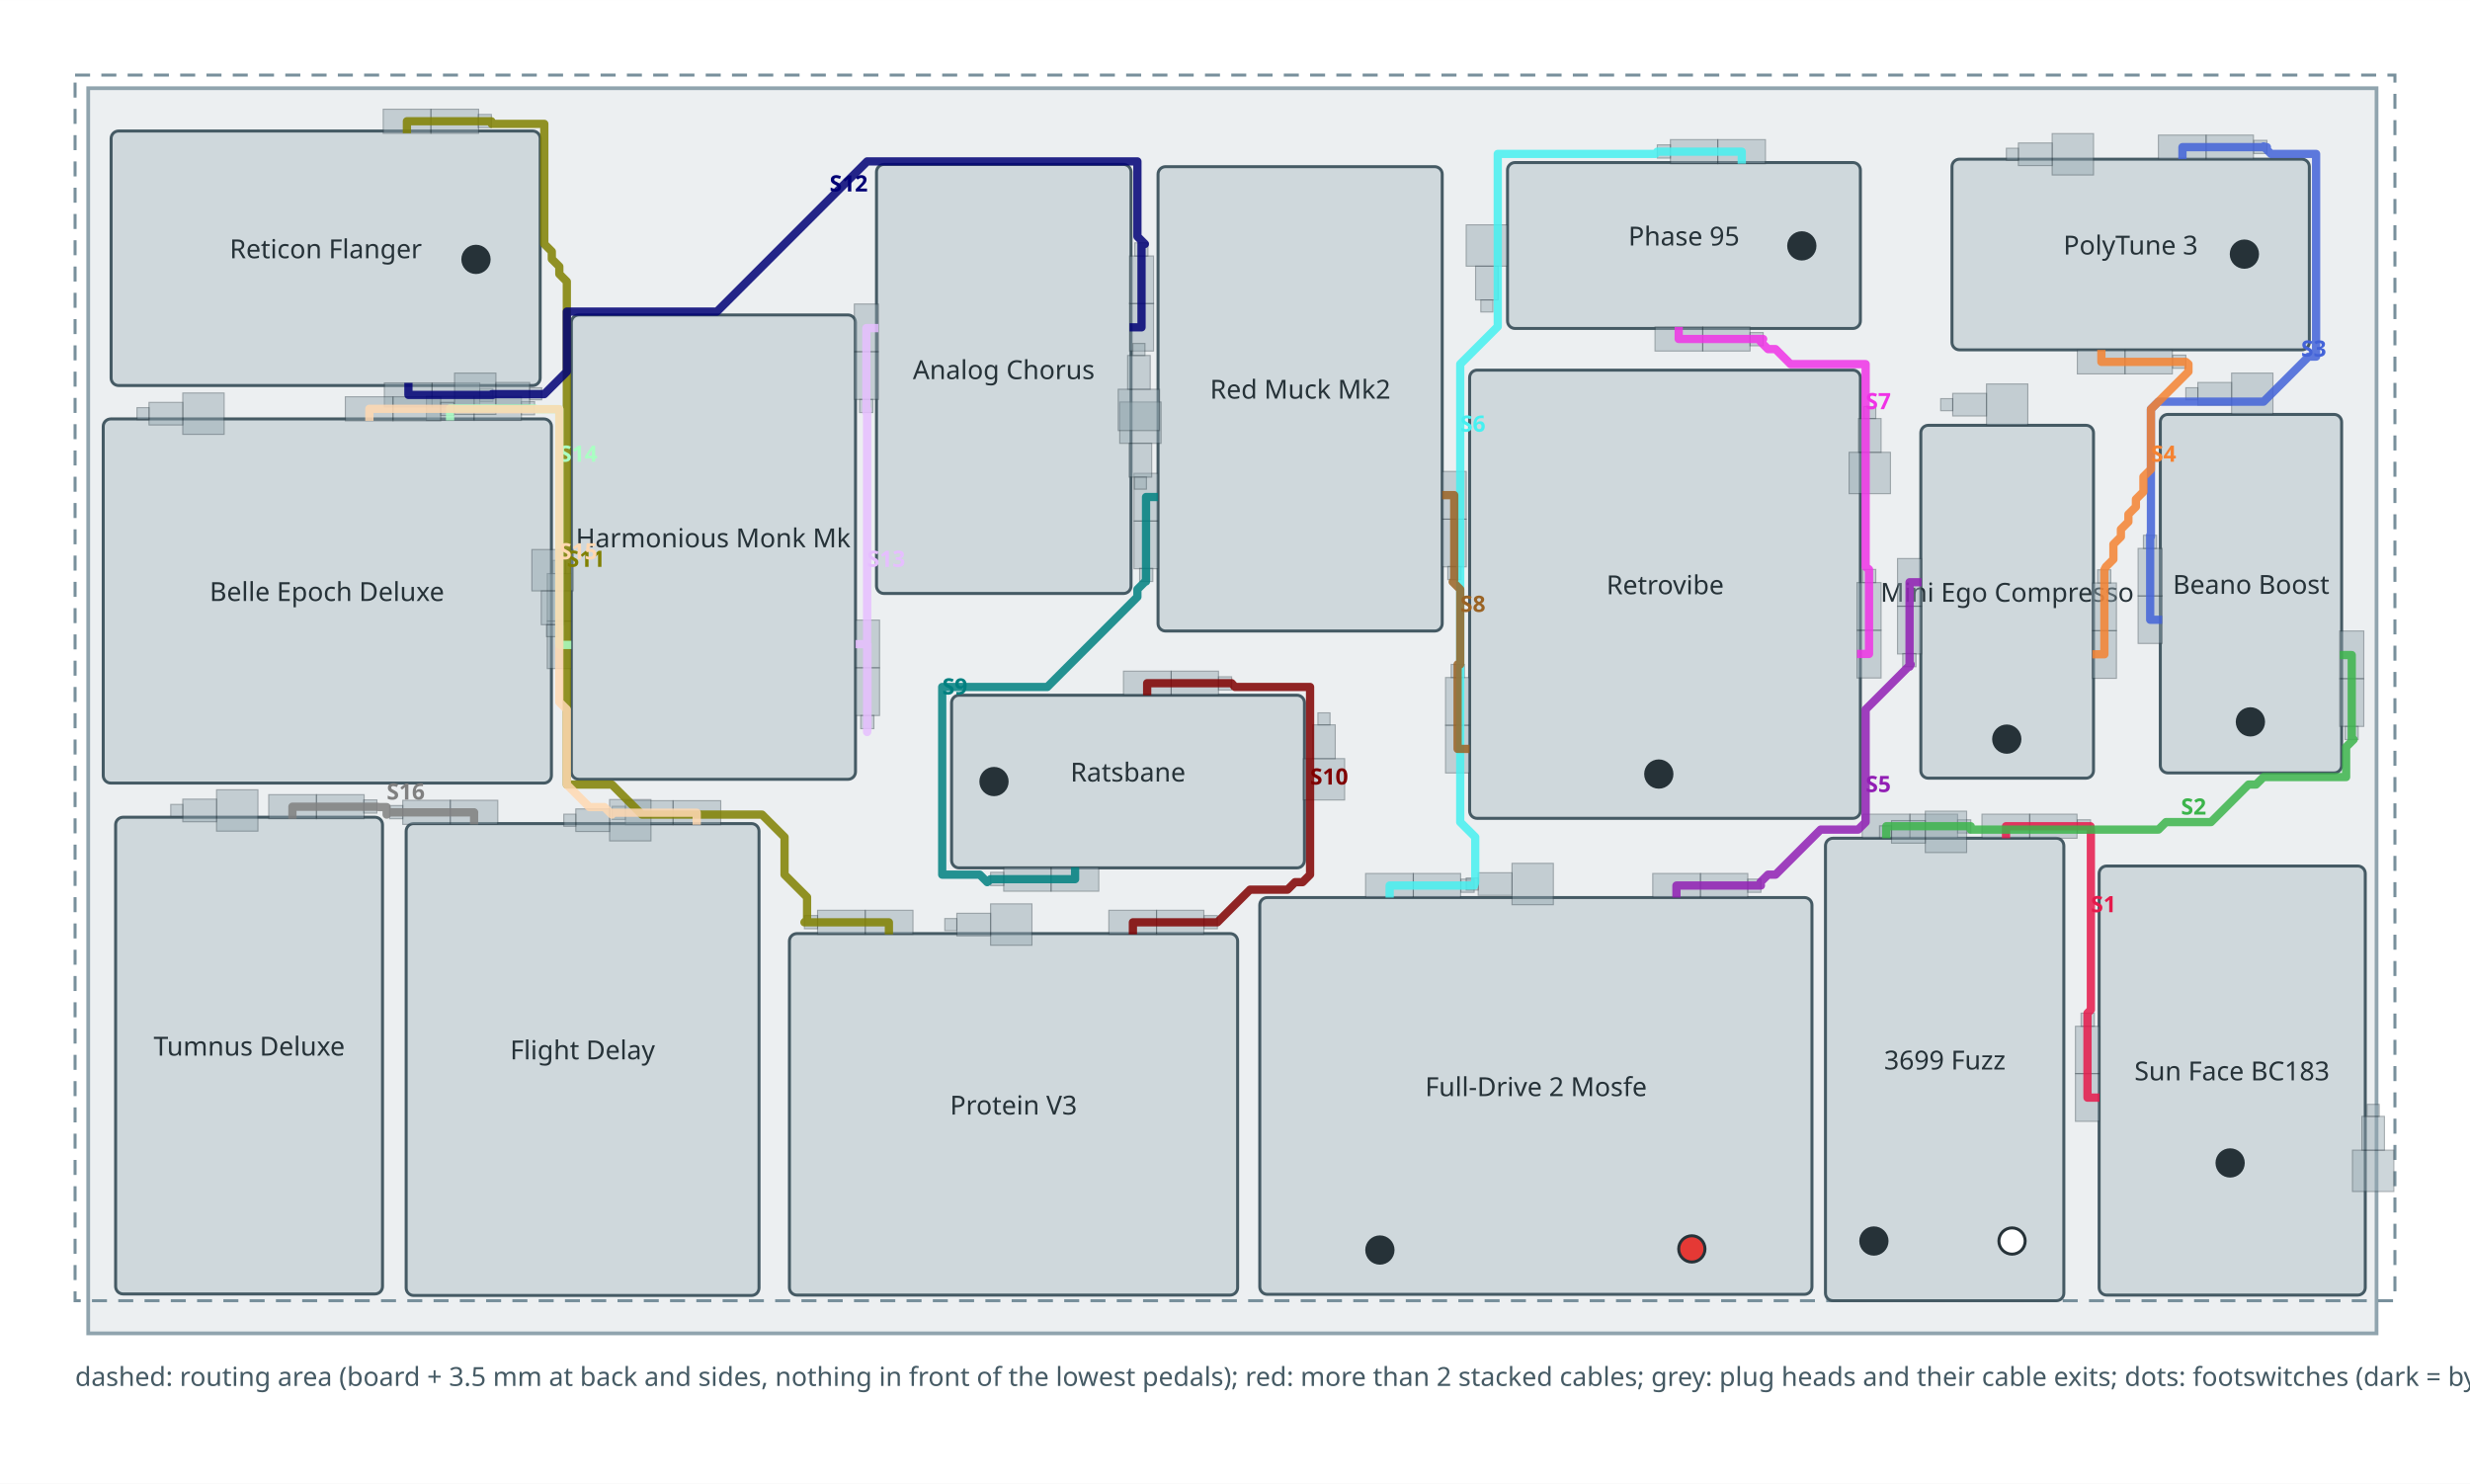
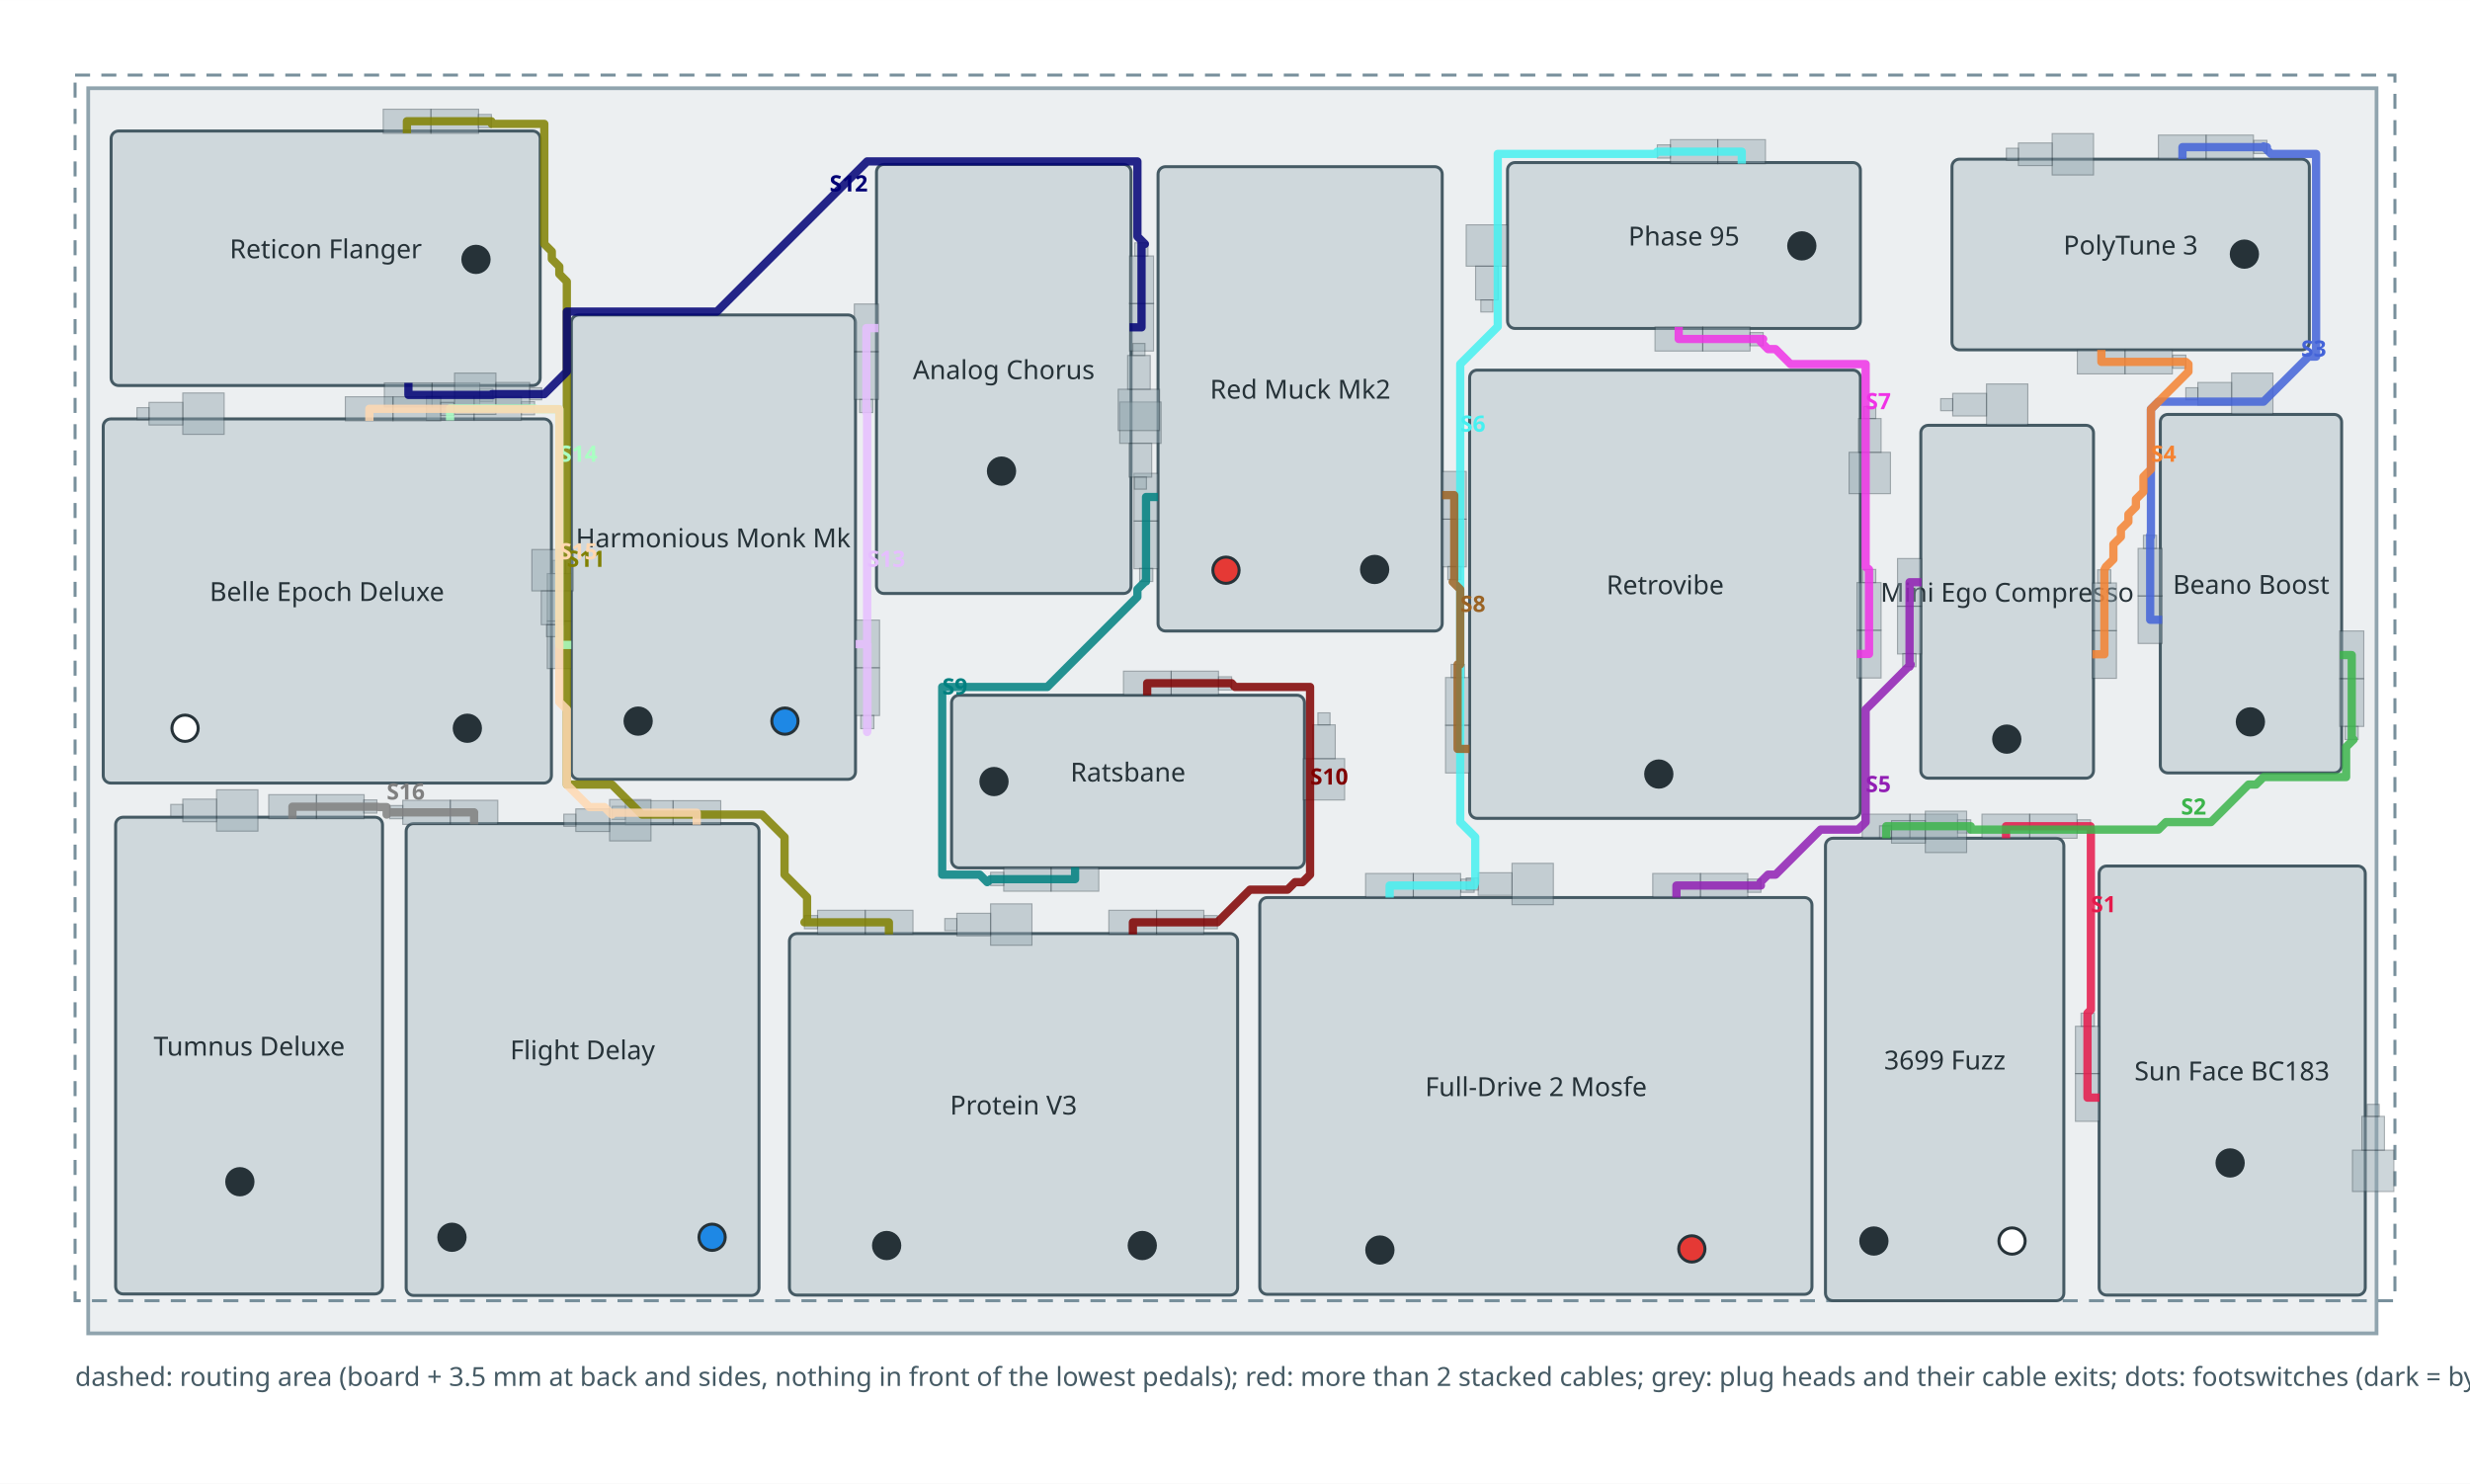
<svg xmlns="http://www.w3.org/2000/svg" viewBox="-7.7 -1.5 658.0 395.2" width="1053" font-family="sans-serif">
  <rect x="-7.696" y="-1.487" width="658.0" height="395.224" fill="#ffffff" />
  <rect x="15.8" y="22.0" width="609.6" height="331.7" fill="#eceff1" stroke="#90a4ae" stroke-width="1" />
  <rect x="12.3" y="18.5" width="618.0" height="326.5" fill="none" stroke="#78909c" stroke-dasharray="4 3" stroke-width="0.8" />
  <rect x="551.5" y="229.2" width="70.9" height="114.3" fill="#cfd8dc" stroke="#455a64" stroke-width="0.8" rx="2" />
  <rect x="478.6" y="221.8" width="63.5" height="123.2" fill="#cfd8dc" stroke="#455a64" stroke-width="0.8" rx="2" />
  <rect x="512.3" y="40.9" width="95.2" height="50.8" fill="#cfd8dc" stroke="#455a64" stroke-width="0.8" rx="2" />
  <rect x="504.0" y="111.8" width="46.0" height="94.0" fill="#cfd8dc" stroke="#455a64" stroke-width="0.8" rx="2" />
  <rect x="327.9" y="237.6" width="147.1" height="105.7" fill="#cfd8dc" stroke="#455a64" stroke-width="0.8" rx="2" />
  <rect x="393.9" y="41.8" width="94.0" height="44.2" fill="#cfd8dc" stroke="#455a64" stroke-width="0.8" rx="2" />
  <rect x="383.8" y="97.1" width="104.1" height="119.4" fill="#cfd8dc" stroke="#455a64" stroke-width="0.8" rx="2" />
  <rect x="300.8" y="42.9" width="75.7" height="123.7" fill="#cfd8dc" stroke="#455a64" stroke-width="0.8" rx="2" />
  <rect x="245.8" y="183.7" width="94.0" height="46.0" fill="#cfd8dc" stroke="#455a64" stroke-width="0.8" rx="2" />
  <rect x="202.6" y="247.2" width="119.4" height="96.3" fill="#cfd8dc" stroke="#455a64" stroke-width="0.8" rx="2" />
  <rect x="21.9" y="33.4" width="114.3" height="67.8" fill="#cfd8dc" stroke="#455a64" stroke-width="0.8" rx="2" />
  <rect x="225.8" y="42.3" width="67.8" height="114.3" fill="#cfd8dc" stroke="#455a64" stroke-width="0.8" rx="2" />
  <rect x="144.5" y="82.4" width="75.7" height="123.7" fill="#cfd8dc" stroke="#455a64" stroke-width="0.8" rx="2" />
  <rect x="19.8" y="110.1" width="119.4" height="97.0" fill="#cfd8dc" stroke="#455a64" stroke-width="0.8" rx="2" />
  <rect x="100.5" y="217.9" width="94.0" height="125.7" fill="#cfd8dc" stroke="#455a64" stroke-width="0.8" rx="2" />
  <rect x="23.1" y="216.2" width="71.1" height="127.0" fill="#cfd8dc" stroke="#455a64" stroke-width="0.8" rx="2" />
  <rect x="567.8" y="108.9" width="48.3" height="95.5" fill="#cfd8dc" stroke="#455a64" stroke-width="0.8" rx="2" />
  <text x="586.9" y="286.3" font-size="7" text-anchor="middle" fill="#263238">Sun Face BC183</text>
  <text x="510.4" y="283.4" font-size="7" text-anchor="middle" fill="#263238">3699 Fuzz</text>
  <text x="592.0" y="156.7" font-size="7" text-anchor="middle" fill="#263238">Beano Boost</text>
  <text x="559.9" y="66.3" font-size="7" text-anchor="middle" fill="#263238">PolyTune 3</text>
  <text x="527.0" y="158.8" font-size="7" text-anchor="middle" fill="#263238">Mini Ego Compresso</text>
  <text x="401.5" y="290.5" font-size="7" text-anchor="middle" fill="#263238">Full-Drive 2 Mosfe</text>
  <text x="440.9" y="63.9" font-size="7" text-anchor="middle" fill="#263238">Phase 95</text>
  <text x="435.9" y="156.8" font-size="7" text-anchor="middle" fill="#263238">Retrovibe</text>
  <text x="338.7" y="104.7" font-size="7" text-anchor="middle" fill="#263238">Red Muck Mk2</text>
  <text x="292.8" y="206.7" font-size="7" text-anchor="middle" fill="#263238">Ratsbane</text>
  <text x="262.3" y="295.4" font-size="7" text-anchor="middle" fill="#263238">Protein V3</text>
  <text x="79.1" y="67.3" font-size="7" text-anchor="middle" fill="#263238">Reticon Flanger</text>
  <text x="259.7" y="99.5" font-size="7" text-anchor="middle" fill="#263238">Analog Chorus</text>
  <text x="182.3" y="144.3" font-size="7" text-anchor="middle" fill="#263238">Harmonious Monk Mk</text>
  <text x="79.4" y="158.6" font-size="7" text-anchor="middle" fill="#263238">Belle Epoch Deluxe</text>
  <text x="147.5" y="280.7" font-size="7" text-anchor="middle" fill="#263238">Flight Delay</text>
  <text x="58.7" y="279.7" font-size="7" text-anchor="middle" fill="#263238">Tumnus Deluxe</text>
  <rect x="545.2" y="284.5" width="6.4" height="12.7" fill="#90a4ae" opacity="0.45" stroke="#37474f" stroke-width="0.3" />
  <rect x="545.2" y="271.9" width="6.4" height="12.6" fill="#90a4ae" opacity="0.45" stroke="#37474f" stroke-width="0.3" />
  <rect x="546.7" y="268.4" width="3.5" height="3.5" fill="#90a4ae" opacity="0.45" stroke="#37474f" stroke-width="0.3" />
  <rect x="520.3" y="215.4" width="12.7" height="6.4" fill="#90a4ae" opacity="0.45" stroke="#37474f" stroke-width="0.3" />
  <rect x="533.0" y="215.4" width="12.6" height="6.4" fill="#90a4ae" opacity="0.45" stroke="#37474f" stroke-width="0.3" />
  <rect x="545.7" y="216.9" width="3.5" height="3.5" fill="#90a4ae" opacity="0.45" stroke="#37474f" stroke-width="0.3" />
  <rect x="488.4" y="215.4" width="12.7" height="6.4" fill="#90a4ae" opacity="0.45" stroke="#37474f" stroke-width="0.3" />
  <rect x="501.1" y="215.4" width="12.7" height="6.4" fill="#90a4ae" opacity="0.45" stroke="#37474f" stroke-width="0.3" />
  <rect x="513.8" y="216.9" width="3.5" height="3.5" fill="#90a4ae" opacity="0.45" stroke="#37474f" stroke-width="0.3" />
  <rect x="615.6" y="166.6" width="6.4" height="12.7" fill="#90a4ae" opacity="0.45" stroke="#37474f" stroke-width="0.3" />
  <rect x="615.6" y="179.3" width="6.4" height="12.7" fill="#90a4ae" opacity="0.45" stroke="#37474f" stroke-width="0.3" />
  <rect x="617.0" y="192.0" width="3.5" height="3.5" fill="#90a4ae" opacity="0.45" stroke="#37474f" stroke-width="0.3" />
  <rect x="561.9" y="157.2" width="6.4" height="12.7" fill="#90a4ae" opacity="0.45" stroke="#37474f" stroke-width="0.3" />
  <rect x="561.9" y="144.6" width="6.4" height="12.7" fill="#90a4ae" opacity="0.45" stroke="#37474f" stroke-width="0.3" />
  <rect x="563.3" y="141.1" width="3.5" height="3.5" fill="#90a4ae" opacity="0.45" stroke="#37474f" stroke-width="0.3" />
  <rect x="567.3" y="34.5" width="12.7" height="6.4" fill="#90a4ae" opacity="0.45" stroke="#37474f" stroke-width="0.3" />
  <rect x="580.0" y="34.5" width="12.6" height="6.4" fill="#90a4ae" opacity="0.45" stroke="#37474f" stroke-width="0.3" />
  <rect x="592.7" y="35.9" width="3.5" height="3.5" fill="#90a4ae" opacity="0.45" stroke="#37474f" stroke-width="0.3" />
  <rect x="545.7" y="91.7" width="12.7" height="6.4" fill="#90a4ae" opacity="0.45" stroke="#37474f" stroke-width="0.3" />
  <rect x="558.4" y="91.7" width="12.6" height="6.4" fill="#90a4ae" opacity="0.45" stroke="#37474f" stroke-width="0.3" />
  <rect x="571.1" y="93.1" width="3.5" height="3.5" fill="#90a4ae" opacity="0.45" stroke="#37474f" stroke-width="0.3" />
  <rect x="549.7" y="166.5" width="6.4" height="12.7" fill="#90a4ae" opacity="0.45" stroke="#37474f" stroke-width="0.3" />
  <rect x="549.7" y="153.8" width="6.4" height="12.7" fill="#90a4ae" opacity="0.45" stroke="#37474f" stroke-width="0.3" />
  <rect x="551.1" y="150.3" width="3.5" height="3.5" fill="#90a4ae" opacity="0.45" stroke="#37474f" stroke-width="0.3" />
  <rect x="497.8" y="147.3" width="6.4" height="12.7" fill="#90a4ae" opacity="0.45" stroke="#37474f" stroke-width="0.3" />
  <rect x="497.8" y="160.0" width="6.4" height="12.7" fill="#90a4ae" opacity="0.45" stroke="#37474f" stroke-width="0.3" />
  <rect x="499.2" y="172.6" width="3.5" height="3.5" fill="#90a4ae" opacity="0.45" stroke="#37474f" stroke-width="0.3" />
  <rect x="432.6" y="231.2" width="12.7" height="6.4" fill="#90a4ae" opacity="0.45" stroke="#37474f" stroke-width="0.3" />
  <rect x="445.3" y="231.2" width="12.6" height="6.4" fill="#90a4ae" opacity="0.45" stroke="#37474f" stroke-width="0.3" />
  <rect x="457.9" y="232.7" width="3.5" height="3.5" fill="#90a4ae" opacity="0.45" stroke="#37474f" stroke-width="0.3" />
  <rect x="356.1" y="231.2" width="12.7" height="6.4" fill="#90a4ae" opacity="0.45" stroke="#37474f" stroke-width="0.3" />
  <rect x="368.8" y="231.2" width="12.6" height="6.4" fill="#90a4ae" opacity="0.45" stroke="#37474f" stroke-width="0.3" />
  <rect x="381.5" y="232.7" width="3.5" height="3.5" fill="#90a4ae" opacity="0.45" stroke="#37474f" stroke-width="0.3" />
  <rect x="449.9" y="35.7" width="12.7" height="6.4" fill="#90a4ae" opacity="0.45" stroke="#37474f" stroke-width="0.3" />
  <rect x="437.3" y="35.7" width="12.6" height="6.4" fill="#90a4ae" opacity="0.45" stroke="#37474f" stroke-width="0.3" />
  <rect x="433.8" y="37.1" width="3.5" height="3.5" fill="#90a4ae" opacity="0.45" stroke="#37474f" stroke-width="0.3" />
  <rect x="433.2" y="85.6" width="12.7" height="6.4" fill="#90a4ae" opacity="0.45" stroke="#37474f" stroke-width="0.3" />
  <rect x="445.9" y="85.6" width="12.6" height="6.4" fill="#90a4ae" opacity="0.45" stroke="#37474f" stroke-width="0.3" />
  <rect x="458.5" y="87.1" width="3.5" height="3.5" fill="#90a4ae" opacity="0.45" stroke="#37474f" stroke-width="0.3" />
  <rect x="487.0" y="166.4" width="6.4" height="12.7" fill="#90a4ae" opacity="0.45" stroke="#37474f" stroke-width="0.3" />
  <rect x="487.0" y="153.7" width="6.4" height="12.7" fill="#90a4ae" opacity="0.45" stroke="#37474f" stroke-width="0.3" />
  <rect x="488.5" y="150.2" width="3.5" height="3.5" fill="#90a4ae" opacity="0.45" stroke="#37474f" stroke-width="0.3" />
  <rect x="377.4" y="191.7" width="6.4" height="12.7" fill="#90a4ae" opacity="0.45" stroke="#37474f" stroke-width="0.3" />
  <rect x="377.4" y="179.0" width="6.4" height="12.7" fill="#90a4ae" opacity="0.45" stroke="#37474f" stroke-width="0.3" />
  <rect x="378.9" y="175.5" width="3.5" height="3.5" fill="#90a4ae" opacity="0.45" stroke="#37474f" stroke-width="0.3" />
  <rect x="376.5" y="124.1" width="6.4" height="12.7" fill="#90a4ae" opacity="0.45" stroke="#37474f" stroke-width="0.3" />
  <rect x="376.5" y="136.8" width="6.4" height="12.7" fill="#90a4ae" opacity="0.45" stroke="#37474f" stroke-width="0.3" />
  <rect x="378.0" y="149.4" width="3.5" height="3.5" fill="#90a4ae" opacity="0.45" stroke="#37474f" stroke-width="0.3" />
  <rect x="294.4" y="124.6" width="6.4" height="12.7" fill="#90a4ae" opacity="0.45" stroke="#37474f" stroke-width="0.3" />
  <rect x="294.4" y="137.3" width="6.4" height="12.7" fill="#90a4ae" opacity="0.45" stroke="#37474f" stroke-width="0.3" />
  <rect x="295.9" y="149.9" width="3.5" height="3.5" fill="#90a4ae" opacity="0.45" stroke="#37474f" stroke-width="0.3" />
  <rect x="272.3" y="229.5" width="12.7" height="6.4" fill="#90a4ae" opacity="0.45" stroke="#37474f" stroke-width="0.3" />
  <rect x="259.7" y="229.5" width="12.6" height="6.4" fill="#90a4ae" opacity="0.45" stroke="#37474f" stroke-width="0.3" />
  <rect x="256.2" y="230.9" width="3.5" height="3.5" fill="#90a4ae" opacity="0.45" stroke="#37474f" stroke-width="0.3" />
  <rect x="291.6" y="177.3" width="12.7" height="6.4" fill="#90a4ae" opacity="0.45" stroke="#37474f" stroke-width="0.3" />
  <rect x="304.3" y="177.3" width="12.6" height="6.4" fill="#90a4ae" opacity="0.45" stroke="#37474f" stroke-width="0.3" />
  <rect x="316.9" y="178.8" width="3.5" height="3.5" fill="#90a4ae" opacity="0.45" stroke="#37474f" stroke-width="0.3" />
  <rect x="287.7" y="241.0" width="12.7" height="6.4" fill="#90a4ae" opacity="0.45" stroke="#37474f" stroke-width="0.3" />
  <rect x="300.4" y="241.0" width="12.6" height="6.4" fill="#90a4ae" opacity="0.45" stroke="#37474f" stroke-width="0.3" />
  <rect x="313.1" y="242.4" width="3.5" height="3.5" fill="#90a4ae" opacity="0.45" stroke="#37474f" stroke-width="0.3" />
  <rect x="222.8" y="241.0" width="12.7" height="6.4" fill="#90a4ae" opacity="0.45" stroke="#37474f" stroke-width="0.3" />
  <rect x="210.1" y="241.0" width="12.7" height="6.4" fill="#90a4ae" opacity="0.45" stroke="#37474f" stroke-width="0.3" />
  <rect x="206.6" y="242.4" width="3.5" height="3.5" fill="#90a4ae" opacity="0.45" stroke="#37474f" stroke-width="0.3" />
  <rect x="94.4" y="27.6" width="12.7" height="6.4" fill="#90a4ae" opacity="0.45" stroke="#37474f" stroke-width="0.3" />
  <rect x="107.1" y="27.6" width="12.7" height="6.4" fill="#90a4ae" opacity="0.45" stroke="#37474f" stroke-width="0.3" />
  <rect x="119.7" y="29.0" width="3.5" height="3.5" fill="#90a4ae" opacity="0.45" stroke="#37474f" stroke-width="0.3" />
  <rect x="94.7" y="100.5" width="12.7" height="6.4" fill="#90a4ae" opacity="0.45" stroke="#37474f" stroke-width="0.3" />
  <rect x="107.4" y="100.5" width="12.7" height="6.4" fill="#90a4ae" opacity="0.45" stroke="#37474f" stroke-width="0.3" />
  <rect x="120.1" y="102.0" width="3.5" height="3.5" fill="#90a4ae" opacity="0.45" stroke="#37474f" stroke-width="0.3" />
  <rect x="293.2" y="79.3" width="6.4" height="12.7" fill="#90a4ae" opacity="0.45" stroke="#37474f" stroke-width="0.3" />
  <rect x="293.2" y="66.7" width="6.4" height="12.7" fill="#90a4ae" opacity="0.45" stroke="#37474f" stroke-width="0.3" />
  <rect x="294.6" y="63.2" width="3.5" height="3.5" fill="#90a4ae" opacity="0.45" stroke="#37474f" stroke-width="0.3" />
  <rect x="219.9" y="79.5" width="6.4" height="12.7" fill="#90a4ae" opacity="0.45" stroke="#37474f" stroke-width="0.3" />
  <rect x="219.9" y="92.2" width="6.4" height="12.7" fill="#90a4ae" opacity="0.45" stroke="#37474f" stroke-width="0.3" />
  <rect x="221.3" y="104.9" width="3.5" height="3.5" fill="#90a4ae" opacity="0.45" stroke="#37474f" stroke-width="0.3" />
  <rect x="220.2" y="163.7" width="6.4" height="12.7" fill="#90a4ae" opacity="0.45" stroke="#37474f" stroke-width="0.3" />
  <rect x="220.2" y="176.4" width="6.4" height="12.7" fill="#90a4ae" opacity="0.45" stroke="#37474f" stroke-width="0.3" />
  <rect x="221.6" y="189.1" width="3.5" height="3.5" fill="#90a4ae" opacity="0.45" stroke="#37474f" stroke-width="0.3" />
  <rect x="138.1" y="163.9" width="6.4" height="12.7" fill="#90a4ae" opacity="0.45" stroke="#37474f" stroke-width="0.3" />
  <rect x="138.1" y="151.3" width="6.4" height="12.7" fill="#90a4ae" opacity="0.45" stroke="#37474f" stroke-width="0.3" />
  <rect x="139.5" y="147.8" width="3.5" height="3.5" fill="#90a4ae" opacity="0.45" stroke="#37474f" stroke-width="0.3" />
  <rect x="105.9" y="104.1" width="12.7" height="6.4" fill="#90a4ae" opacity="0.45" stroke="#37474f" stroke-width="0.3" />
  <rect x="118.6" y="104.1" width="12.6" height="6.4" fill="#90a4ae" opacity="0.45" stroke="#37474f" stroke-width="0.3" />
  <rect x="131.2" y="105.5" width="3.5" height="3.5" fill="#90a4ae" opacity="0.45" stroke="#37474f" stroke-width="0.3" />
  <rect x="84.3" y="104.2" width="12.7" height="6.4" fill="#90a4ae" opacity="0.45" stroke="#37474f" stroke-width="0.3" />
  <rect x="97.0" y="104.2" width="12.7" height="6.4" fill="#90a4ae" opacity="0.45" stroke="#37474f" stroke-width="0.3" />
  <rect x="109.7" y="105.7" width="3.5" height="3.5" fill="#90a4ae" opacity="0.45" stroke="#37474f" stroke-width="0.3" />
  <rect x="171.6" y="211.8" width="12.7" height="6.4" fill="#90a4ae" opacity="0.45" stroke="#37474f" stroke-width="0.3" />
  <rect x="158.9" y="211.8" width="12.7" height="6.4" fill="#90a4ae" opacity="0.45" stroke="#37474f" stroke-width="0.3" />
  <rect x="155.4" y="213.3" width="3.5" height="3.5" fill="#90a4ae" opacity="0.45" stroke="#37474f" stroke-width="0.3" />
  <rect x="112.2" y="211.7" width="12.7" height="6.4" fill="#90a4ae" opacity="0.45" stroke="#37474f" stroke-width="0.3" />
  <rect x="99.6" y="211.7" width="12.7" height="6.4" fill="#90a4ae" opacity="0.45" stroke="#37474f" stroke-width="0.3" />
  <rect x="96.1" y="213.1" width="3.5" height="3.5" fill="#90a4ae" opacity="0.45" stroke="#37474f" stroke-width="0.3" />
  <rect x="63.9" y="210.2" width="12.7" height="6.4" fill="#90a4ae" opacity="0.45" stroke="#37474f" stroke-width="0.3" />
  <rect x="76.6" y="210.2" width="12.7" height="6.4" fill="#90a4ae" opacity="0.45" stroke="#37474f" stroke-width="0.3" />
  <rect x="89.2" y="211.6" width="3.5" height="3.5" fill="#90a4ae" opacity="0.45" stroke="#37474f" stroke-width="0.3" />
  <rect x="619.0" y="304.9" width="11.0" height="11.0" fill="#90a4ae" opacity="0.45" stroke="#37474f" stroke-width="0.3" />
  <rect x="621.5" y="295.9" width="6.0" height="9.0" fill="#90a4ae" opacity="0.45" stroke="#37474f" stroke-width="0.3" />
  <rect x="622.9" y="292.7" width="3.2" height="3.2" fill="#90a4ae" opacity="0.45" stroke="#37474f" stroke-width="0.3" />
  <rect x="505.2" y="214.6" width="11.0" height="11.0" fill="#90a4ae" opacity="0.45" stroke="#37474f" stroke-width="0.3" />
  <rect x="496.2" y="217.1" width="9.0" height="6.0" fill="#90a4ae" opacity="0.45" stroke="#37474f" stroke-width="0.3" />
  <rect x="493.0" y="218.5" width="3.2" height="3.2" fill="#90a4ae" opacity="0.45" stroke="#37474f" stroke-width="0.3" />
  <rect x="586.8" y="97.9" width="11.0" height="11.0" fill="#90a4ae" opacity="0.45" stroke="#37474f" stroke-width="0.3" />
  <rect x="577.8" y="100.4" width="9.0" height="6.0" fill="#90a4ae" opacity="0.45" stroke="#37474f" stroke-width="0.3" />
  <rect x="574.6" y="101.8" width="3.2" height="3.2" fill="#90a4ae" opacity="0.45" stroke="#37474f" stroke-width="0.3" />
  <rect x="539.0" y="34.1" width="11.0" height="11.0" fill="#90a4ae" opacity="0.45" stroke="#37474f" stroke-width="0.3" />
  <rect x="530.0" y="36.6" width="9.0" height="6.0" fill="#90a4ae" opacity="0.45" stroke="#37474f" stroke-width="0.3" />
  <rect x="526.8" y="38.0" width="3.2" height="3.2" fill="#90a4ae" opacity="0.45" stroke="#37474f" stroke-width="0.3" />
  <rect x="521.5" y="100.8" width="11.0" height="11.0" fill="#90a4ae" opacity="0.45" stroke="#37474f" stroke-width="0.3" />
  <rect x="512.5" y="103.3" width="9.0" height="6.0" fill="#90a4ae" opacity="0.45" stroke="#37474f" stroke-width="0.3" />
  <rect x="509.3" y="104.7" width="3.2" height="3.2" fill="#90a4ae" opacity="0.45" stroke="#37474f" stroke-width="0.3" />
  <rect x="395.1" y="228.5" width="11.0" height="11.0" fill="#90a4ae" opacity="0.45" stroke="#37474f" stroke-width="0.3" />
  <rect x="386.1" y="231.0" width="9.0" height="6.0" fill="#90a4ae" opacity="0.45" stroke="#37474f" stroke-width="0.3" />
  <rect x="382.9" y="232.4" width="3.2" height="3.2" fill="#90a4ae" opacity="0.45" stroke="#37474f" stroke-width="0.3" />
  <rect x="382.9" y="58.4" width="11.0" height="11.0" fill="#90a4ae" opacity="0.45" stroke="#37474f" stroke-width="0.3" />
  <rect x="385.4" y="69.4" width="6.0" height="9.0" fill="#90a4ae" opacity="0.45" stroke="#37474f" stroke-width="0.3" />
  <rect x="386.8" y="78.4" width="3.2" height="3.2" fill="#90a4ae" opacity="0.45" stroke="#37474f" stroke-width="0.3" />
  <rect x="484.9" y="119.0" width="11.0" height="11.0" fill="#90a4ae" opacity="0.45" stroke="#37474f" stroke-width="0.3" />
  <rect x="487.4" y="110.0" width="6.0" height="9.0" fill="#90a4ae" opacity="0.45" stroke="#37474f" stroke-width="0.3" />
  <rect x="488.8" y="106.8" width="3.2" height="3.2" fill="#90a4ae" opacity="0.45" stroke="#37474f" stroke-width="0.3" />
  <rect x="290.6" y="105.6" width="11.0" height="11.0" fill="#90a4ae" opacity="0.45" stroke="#37474f" stroke-width="0.3" />
  <rect x="293.1" y="116.6" width="6.0" height="9.0" fill="#90a4ae" opacity="0.45" stroke="#37474f" stroke-width="0.3" />
  <rect x="294.5" y="125.6" width="3.2" height="3.2" fill="#90a4ae" opacity="0.45" stroke="#37474f" stroke-width="0.3" />
  <rect x="339.5" y="200.6" width="11.0" height="11.0" fill="#90a4ae" opacity="0.45" stroke="#37474f" stroke-width="0.3" />
  <rect x="342.0" y="191.6" width="6.0" height="9.0" fill="#90a4ae" opacity="0.45" stroke="#37474f" stroke-width="0.3" />
  <rect x="343.4" y="188.4" width="3.2" height="3.2" fill="#90a4ae" opacity="0.45" stroke="#37474f" stroke-width="0.3" />
  <rect x="256.2" y="239.3" width="11.0" height="11.0" fill="#90a4ae" opacity="0.45" stroke="#37474f" stroke-width="0.3" />
  <rect x="247.2" y="241.8" width="9.0" height="6.0" fill="#90a4ae" opacity="0.45" stroke="#37474f" stroke-width="0.3" />
  <rect x="244.0" y="243.2" width="3.2" height="3.2" fill="#90a4ae" opacity="0.45" stroke="#37474f" stroke-width="0.3" />
  <rect x="113.4" y="97.9" width="11.0" height="11.0" fill="#90a4ae" opacity="0.45" stroke="#37474f" stroke-width="0.3" />
  <rect x="124.4" y="100.4" width="9.0" height="6.0" fill="#90a4ae" opacity="0.45" stroke="#37474f" stroke-width="0.3" />
  <rect x="133.4" y="101.8" width="3.2" height="3.2" fill="#90a4ae" opacity="0.45" stroke="#37474f" stroke-width="0.3" />
  <rect x="290.2" y="102.2" width="11.0" height="11.0" fill="#90a4ae" opacity="0.45" stroke="#37474f" stroke-width="0.3" />
  <rect x="292.7" y="93.2" width="6.0" height="9.0" fill="#90a4ae" opacity="0.45" stroke="#37474f" stroke-width="0.3" />
  <rect x="294.1" y="90.0" width="3.2" height="3.2" fill="#90a4ae" opacity="0.45" stroke="#37474f" stroke-width="0.3" />
  <rect x="134.0" y="144.9" width="11.0" height="11.0" fill="#90a4ae" opacity="0.45" stroke="#37474f" stroke-width="0.3" />
  <rect x="136.5" y="155.9" width="6.0" height="9.0" fill="#90a4ae" opacity="0.45" stroke="#37474f" stroke-width="0.3" />
  <rect x="137.9" y="164.9" width="3.2" height="3.2" fill="#90a4ae" opacity="0.45" stroke="#37474f" stroke-width="0.3" />
  <rect x="41.0" y="103.2" width="11.0" height="11.0" fill="#90a4ae" opacity="0.45" stroke="#37474f" stroke-width="0.3" />
  <rect x="32.0" y="105.7" width="9.0" height="6.0" fill="#90a4ae" opacity="0.45" stroke="#37474f" stroke-width="0.3" />
  <rect x="28.8" y="107.1" width="3.2" height="3.2" fill="#90a4ae" opacity="0.45" stroke="#37474f" stroke-width="0.3" />
  <rect x="154.7" y="211.5" width="11.0" height="11.0" fill="#90a4ae" opacity="0.45" stroke="#37474f" stroke-width="0.3" />
  <rect x="145.7" y="214.0" width="9.0" height="6.0" fill="#90a4ae" opacity="0.45" stroke="#37474f" stroke-width="0.3" />
  <rect x="142.5" y="215.4" width="3.2" height="3.2" fill="#90a4ae" opacity="0.45" stroke="#37474f" stroke-width="0.3" />
  <rect x="50.0" y="208.9" width="11.0" height="11.0" fill="#90a4ae" opacity="0.45" stroke="#37474f" stroke-width="0.3" />
  <rect x="41.0" y="211.4" width="9.0" height="6.0" fill="#90a4ae" opacity="0.45" stroke="#37474f" stroke-width="0.3" />
  <rect x="37.8" y="212.8" width="3.2" height="3.2" fill="#90a4ae" opacity="0.45" stroke="#37474f" stroke-width="0.3" />
  <polyline points="551.6,290.9 548.4,290.9 548.4,268.4 549.3,267.5 549.3,265.5 549.3,263.5 549.3,261.5 549.3,259.5 549.3,257.5 549.3,255.5 549.3,253.5 549.3,251.5 549.3,249.5 549.3,247.5 549.3,245.5 549.3,243.5 549.3,241.5 549.3,239.5 549.3,237.5 549.3,235.5 549.3,233.5 549.3,231.5 549.3,229.5 549.3,227.5 549.3,225.5 549.3,223.5 549.3,221.5 549.3,219.5 549.2,218.6 526.7,218.6 526.7,221.8" fill="none" stroke="#e6194b" stroke-width="2.2" stroke-linejoin="round" opacity="0.85" />
  <text x="549.3" y="241.5" font-size="6" fill="#e6194b" font-weight="bold">S1</text>
  <polyline points="494.8,221.8 494.8,218.6 517.3,218.6 517.3,219.5 519.3,219.5 521.3,219.5 523.3,219.5 525.3,219.5 527.3,219.5 529.3,219.5 531.3,219.5 533.3,219.5 535.3,219.5 537.3,219.5 539.3,219.5 541.3,219.5 543.3,219.5 545.3,219.5 547.3,219.5 549.3,219.5 551.3,219.5 553.3,219.5 555.3,219.5 557.3,219.5 559.3,219.5 561.3,219.5 563.3,219.5 565.3,219.5 567.3,219.5 569.3,217.5 571.3,217.5 573.3,217.5 575.3,217.5 577.3,217.5 579.3,217.5 581.3,217.5 583.3,215.5 585.3,213.5 587.3,211.5 589.3,209.5 591.3,207.5 593.3,207.5 595.3,205.5 597.3,205.5 599.3,205.5 601.3,205.5 603.3,205.5 605.3,205.5 607.3,205.5 609.3,205.5 611.3,205.5 613.3,205.5 615.3,205.5 617.3,205.5 617.3,203.5 617.3,201.5 617.3,199.5 617.3,197.5 619.3,195.5 618.8,195.5 618.8,173.0 615.6,173.0" fill="none" stroke="#3cb44b" stroke-width="2.2" stroke-linejoin="round" opacity="0.85" />
  <text x="573.3" y="215.5" font-size="6" fill="#3cb44b" font-weight="bold">S2</text>
  <polyline points="568.3,163.6 565.1,163.6 565.1,141.1 565.3,141.5 565.3,139.5 565.3,137.5 565.3,135.5 565.3,133.5 565.3,131.5 565.3,129.5 565.3,127.5 565.3,125.5 565.3,123.5 565.3,121.5 565.3,119.5 565.3,117.5 565.3,115.5 565.3,113.5 565.3,111.5 565.3,109.5 565.3,107.5 567.3,105.5 569.3,105.5 571.3,105.5 573.3,105.5 575.3,105.5 577.3,105.5 579.3,105.5 581.3,105.5 583.3,105.5 585.3,105.5 587.3,105.5 589.3,105.5 591.3,105.5 593.3,105.5 595.3,105.5 597.3,103.5 599.3,101.5 601.3,99.5 603.3,97.5 605.3,95.5 607.3,93.5 609.3,93.5 609.3,91.5 609.3,89.5 609.3,87.5 609.3,85.5 609.3,83.5 609.3,81.5 609.3,79.5 609.3,77.5 609.3,75.5 609.3,73.5 609.3,71.5 609.3,69.5 609.3,67.5 609.3,65.5 609.3,63.5 609.3,61.5 609.3,59.5 609.3,57.5 609.3,55.5 609.3,53.5 609.3,51.5 609.3,49.5 609.3,47.5 609.3,45.5 609.3,43.5 609.3,41.5 609.3,39.5 607.3,39.5 605.3,39.5 603.3,39.5 601.3,39.5 599.3,39.5 597.3,39.5 595.3,37.5 596.2,37.7 573.7,37.7 573.7,40.9" fill="none" stroke="#4363d8" stroke-width="2.2" stroke-linejoin="round" opacity="0.85" />
  <text x="605.3" y="93.5" font-size="6" fill="#4363d8" font-weight="bold">S3</text>
  <polyline points="552.1,91.7 552.1,94.9 574.6,94.9 575.3,95.5 575.3,97.5 573.3,99.5 571.3,101.5 569.3,103.5 567.3,105.5 565.3,107.5 565.3,109.5 565.3,111.5 565.3,113.5 565.3,115.5 565.3,117.5 565.3,119.5 565.3,121.5 565.3,123.5 563.3,125.5 563.3,127.5 563.3,129.5 561.3,131.5 561.3,133.5 559.3,135.5 559.3,137.5 557.3,139.5 557.3,141.5 555.3,143.5 555.3,145.5 555.3,147.5 553.3,149.5 552.9,150.3 552.9,172.8 549.7,172.8" fill="none" stroke="#f58231" stroke-width="2.2" stroke-linejoin="round" opacity="0.85" />
  <text x="565.3" y="121.5" font-size="6" fill="#f58231" font-weight="bold">S4</text>
  <polyline points="504.2,153.6 501.0,153.6 501.0,176.1 501.3,175.5 499.3,177.5 497.3,179.5 495.3,181.5 493.3,183.5 491.3,185.5 489.3,187.5 489.3,189.5 489.3,191.5 489.3,193.5 489.3,195.5 489.3,197.5 489.3,199.5 489.3,201.5 489.3,203.5 489.3,205.5 489.3,207.5 489.3,209.5 489.3,211.5 489.3,213.5 489.3,215.5 489.3,217.5 487.3,219.5 485.3,219.5 483.3,219.5 481.3,219.5 479.3,219.5 477.3,219.5 475.3,221.5 473.3,223.5 471.3,225.5 469.3,227.5 467.3,229.5 465.3,231.5 463.3,231.5 461.3,233.5 461.4,234.4 438.9,234.4 438.9,237.6" fill="none" stroke="#911eb4" stroke-width="2.2" stroke-linejoin="round" opacity="0.85" />
  <text x="489.3" y="209.5" font-size="6" fill="#911eb4" font-weight="bold">S5</text>
  <polyline points="362.5,237.6 362.5,234.4 385.0,234.4 385.3,233.5 385.3,231.5 385.3,229.5 385.3,227.5 385.3,225.5 385.3,223.5 385.3,221.5 383.3,219.5 381.3,217.5 381.3,215.5 381.3,213.5 381.3,211.5 381.3,209.5 381.3,207.5 381.3,205.5 381.3,203.5 381.3,201.5 381.3,199.5 381.3,197.5 381.3,195.5 381.3,193.5 381.3,191.5 381.3,189.5 381.3,187.5 381.3,185.5 381.3,183.5 381.3,181.5 381.3,179.5 381.3,177.5 381.3,175.5 381.3,173.5 381.3,171.5 381.3,169.5 381.3,167.5 381.3,165.5 381.3,163.5 381.3,161.5 381.3,159.5 381.3,157.5 381.3,155.5 381.3,153.5 381.3,151.5 381.3,149.5 381.3,147.5 381.3,145.5 381.3,143.5 381.3,141.5 381.3,139.5 381.3,137.5 381.3,135.5 381.3,133.5 381.3,131.5 381.3,129.5 381.3,127.5 381.3,125.5 381.3,123.5 381.3,121.5 381.3,119.5 381.3,117.5 381.3,115.5 381.3,113.5 381.3,111.5 381.3,109.5 381.3,107.5 381.3,105.5 381.3,103.5 381.3,101.5 381.3,99.5 381.3,97.5 381.3,95.5 383.3,93.5 385.3,91.5 387.3,89.5 389.3,87.5 391.3,85.5 391.3,83.5 391.3,81.5 391.3,79.5 391.3,77.5 391.3,75.5 391.3,73.5 391.3,71.5 391.3,69.5 391.3,67.5 391.3,65.5 391.3,63.5 391.3,61.5 391.3,59.5 391.3,57.5 391.3,55.5 391.3,53.5 391.3,51.5 391.3,49.5 391.3,47.5 391.3,45.5 391.3,43.5 391.3,41.5 391.3,39.5 393.3,39.5 395.3,39.5 397.3,39.5 399.3,39.5 401.3,39.5 403.3,39.5 405.3,39.5 407.3,39.5 409.3,39.5 411.3,39.5 413.3,39.5 415.3,39.5 417.3,39.5 419.3,39.5 421.3,39.5 423.3,39.5 425.3,39.5 427.3,39.5 429.3,39.5 431.3,39.5 433.3,39.5 433.8,38.9 456.3,38.9 456.3,42.1" fill="none" stroke="#46f0f0" stroke-width="2.2" stroke-linejoin="round" opacity="0.85" />
  <text x="381.3" y="113.5" font-size="6" fill="#46f0f0" font-weight="bold">S6</text>
  <polyline points="439.5,85.6 439.5,88.8 462.0,88.8 461.3,89.5 463.3,91.5 465.3,91.5 467.3,93.5 469.3,95.5 471.3,95.5 473.3,95.5 475.3,95.5 477.3,95.5 479.3,95.5 481.3,95.5 483.3,95.5 485.3,95.5 487.3,95.5 489.3,95.5 489.3,97.5 489.3,99.5 489.3,101.5 489.3,103.5 489.3,105.5 489.3,107.5 489.3,109.5 489.3,111.5 489.3,113.5 489.3,115.5 489.3,117.5 489.3,119.5 489.3,121.5 489.3,123.5 489.3,125.5 489.3,127.5 489.3,129.5 489.3,131.5 489.3,133.5 489.3,135.5 489.3,137.5 489.3,139.5 489.3,141.5 489.3,143.5 489.3,145.5 489.3,147.5 489.3,149.5 490.2,150.2 490.2,172.7 487.0,172.7" fill="none" stroke="#f032e6" stroke-width="2.2" stroke-linejoin="round" opacity="0.85" />
  <text x="489.3" y="107.5" font-size="6" fill="#f032e6" font-weight="bold">S7</text>
  <polyline points="383.8,198.0 380.6,198.0 380.6,175.5 381.3,175.5 381.3,173.5 381.3,171.5 381.3,169.5 381.3,167.5 381.3,165.5 381.3,163.5 381.3,161.5 381.3,159.5 381.3,157.5 381.3,155.5 379.3,153.5 379.7,152.9 379.7,130.4 376.5,130.4" fill="none" stroke="#9a6324" stroke-width="2.2" stroke-linejoin="round" opacity="0.85" />
  <text x="381.3" y="161.5" font-size="6" fill="#9a6324" font-weight="bold">S8</text>
  <polyline points="300.8,130.9 297.6,130.9 297.6,153.4 297.3,153.5 295.3,155.5 295.3,157.5 293.3,159.5 291.3,161.5 289.3,163.5 287.3,165.5 285.3,167.5 283.3,169.5 281.3,171.5 279.3,173.5 277.3,175.5 275.3,177.5 273.3,179.5 271.3,181.5 269.3,181.5 267.3,181.5 265.3,181.5 263.3,181.5 261.3,181.5 259.3,181.5 257.3,181.5 255.3,181.5 253.3,181.5 251.3,181.5 249.3,181.5 247.3,181.5 245.3,181.5 243.3,181.5 243.3,183.5 243.3,185.5 243.3,187.5 243.3,189.5 243.3,191.5 243.3,193.5 243.3,195.5 243.3,197.5 243.3,199.5 243.3,201.5 243.3,203.5 243.3,205.5 243.3,207.5 243.3,209.5 243.3,211.5 243.3,213.5 243.3,215.5 243.3,217.5 243.3,219.5 243.3,221.5 243.3,223.5 243.3,225.5 243.3,227.5 243.3,229.5 243.3,231.5 245.3,231.5 247.3,231.5 249.3,231.5 251.3,231.5 253.3,231.5 255.3,233.5 256.2,232.7 278.7,232.7 278.7,229.5" fill="none" stroke="#008080" stroke-width="2.2" stroke-linejoin="round" opacity="0.85" />
  <text x="243.3" y="183.5" font-size="6" fill="#008080" font-weight="bold">S9</text>
  <polyline points="297.9,183.7 297.9,180.5 320.4,180.5 321.3,181.5 323.3,181.5 325.3,181.5 327.3,181.5 329.3,181.5 331.3,181.5 333.3,181.5 335.3,181.5 337.3,181.5 339.3,181.5 341.3,181.5 341.3,183.5 341.3,185.5 341.3,187.5 341.3,189.5 341.3,191.5 341.3,193.5 341.3,195.5 341.3,197.5 341.3,199.5 341.3,201.5 341.3,203.5 341.3,205.5 341.3,207.5 341.3,209.5 341.3,211.5 341.3,213.5 341.3,215.5 341.3,217.5 341.3,219.5 341.3,221.5 341.3,223.5 341.3,225.5 341.3,227.5 341.3,229.5 341.3,231.5 339.3,233.5 337.3,233.5 335.3,235.5 333.3,235.5 331.3,235.5 329.3,235.5 327.3,235.5 325.3,235.5 323.3,237.5 321.3,239.5 319.3,241.5 317.3,243.5 316.6,244.2 294.1,244.2 294.1,247.4" fill="none" stroke="#800000" stroke-width="2.2" stroke-linejoin="round" opacity="0.85" />
  <text x="341.3" y="207.5" font-size="6" fill="#800000" font-weight="bold">S10</text>
  <polyline points="229.1,247.4 229.1,244.2 206.6,244.2 207.3,243.5 207.3,241.5 207.3,239.5 207.3,237.5 205.3,235.5 203.3,233.5 201.3,231.5 201.3,229.5 201.3,227.5 201.3,225.5 201.3,223.5 201.3,221.5 199.3,219.5 197.3,217.5 195.3,215.5 193.3,215.5 191.3,215.5 189.3,215.5 187.3,215.5 185.3,215.5 183.3,215.5 181.3,215.5 179.3,215.5 177.3,215.5 175.3,215.5 173.3,215.5 171.3,215.5 169.3,215.5 167.3,215.5 165.3,215.5 163.3,215.5 161.3,213.5 159.3,211.5 157.3,209.5 155.3,207.5 153.3,207.5 151.3,207.5 149.3,207.5 147.3,207.5 145.3,207.5 143.3,207.5 143.3,205.5 143.3,203.5 143.3,201.5 143.3,199.5 143.3,197.5 143.3,195.5 143.3,193.5 143.3,191.5 143.3,189.5 143.3,187.5 143.3,185.5 143.3,183.5 143.3,181.5 143.3,179.5 143.3,177.5 143.3,175.5 143.3,173.5 143.3,171.5 143.3,169.5 143.3,167.5 143.3,165.5 143.3,163.5 143.3,161.5 143.3,159.5 143.3,157.5 143.3,155.5 143.3,153.5 143.3,151.5 143.3,149.5 143.3,147.5 143.3,145.5 143.3,143.5 143.3,141.5 143.3,139.5 143.3,137.5 143.3,135.5 143.3,133.5 143.3,131.5 143.3,129.5 143.3,127.5 143.3,125.5 143.3,123.5 143.3,121.5 143.3,119.5 143.3,117.5 143.3,115.5 143.3,113.5 143.3,111.5 143.3,109.5 143.3,107.5 143.3,105.5 143.3,103.5 143.3,101.5 143.3,99.5 143.3,97.5 143.3,95.5 143.3,93.5 143.3,91.5 143.3,89.5 143.3,87.5 143.3,85.5 143.3,83.5 143.3,81.5 143.3,79.5 143.3,77.5 143.3,75.5 143.3,73.5 141.3,71.5 141.3,69.5 139.3,67.5 139.3,65.5 137.3,63.5 137.3,61.5 137.3,59.5 137.3,57.5 137.3,55.5 137.3,53.5 137.3,51.5 137.3,49.5 137.3,47.5 137.3,45.5 137.3,43.5 137.3,41.5 137.3,39.5 137.3,37.5 137.3,35.5 137.3,33.5 137.3,31.5 135.3,31.5 133.3,31.5 131.3,31.5 129.3,31.5 127.3,31.5 125.3,31.5 123.3,31.5 123.2,30.8 100.7,30.8 100.7,34.0" fill="none" stroke="#808000" stroke-width="2.2" stroke-linejoin="round" opacity="0.85" />
  <text x="143.3" y="149.5" font-size="6" fill="#808000" font-weight="bold">S11</text>
  <polyline points="101.1,100.5 101.1,103.7 123.6,103.7 123.3,103.5 125.3,103.5 127.3,103.5 129.3,103.5 131.3,103.5 133.3,103.5 135.3,103.5 137.3,103.5 139.3,101.5 141.3,99.5 143.3,97.5 143.3,95.5 143.3,93.5 143.3,91.5 143.3,89.5 143.3,87.5 143.3,85.5 143.3,83.5 143.3,81.5 145.3,81.5 147.3,81.5 149.3,81.5 151.3,81.5 153.3,81.5 155.3,81.5 157.3,81.5 159.3,81.5 161.3,81.5 163.3,81.5 165.3,81.5 167.3,81.5 169.3,81.5 171.3,81.5 173.3,81.5 175.3,81.5 177.3,81.5 179.3,81.5 181.3,81.5 183.3,81.5 185.3,79.5 187.3,77.5 189.3,75.5 191.3,73.5 193.3,71.5 195.3,69.5 197.3,67.5 199.3,65.5 201.3,63.5 203.3,61.5 205.3,59.5 207.3,57.5 209.3,55.5 211.3,53.5 213.3,51.5 215.3,49.5 217.3,47.5 219.3,45.5 221.3,43.5 223.3,41.5 225.3,41.5 227.3,41.5 229.3,41.5 231.3,41.5 233.3,41.5 235.3,41.5 237.3,41.5 239.3,41.5 241.3,41.5 243.3,41.5 245.3,41.5 247.3,41.5 249.3,41.5 251.3,41.5 253.3,41.5 255.3,41.5 257.3,41.5 259.3,41.5 261.3,41.5 263.3,41.5 265.3,41.5 267.3,41.5 269.3,41.5 271.3,41.5 273.3,41.5 275.3,41.5 277.3,41.5 279.3,41.5 281.3,41.5 283.3,41.5 285.3,41.5 287.3,41.5 289.3,41.5 291.3,41.5 293.3,41.5 295.3,41.5 295.3,43.5 295.3,45.5 295.3,47.5 295.3,49.5 295.3,51.5 295.3,53.5 295.3,55.5 295.3,57.5 295.3,59.5 295.3,61.5 297.3,63.5 296.4,63.2 296.4,85.7 293.2,85.7" fill="none" stroke="#000075" stroke-width="2.2" stroke-linejoin="round" opacity="0.85" />
  <text x="213.3" y="49.5" font-size="6" fill="#000075" font-weight="bold">S12</text>
  <polyline points="226.3,85.9 223.1,85.9 223.1,108.4 223.3,107.5 223.3,109.5 223.3,111.5 223.3,113.5 223.3,115.5 223.3,117.5 223.3,119.5 223.3,121.5 223.3,123.5 223.3,125.5 223.3,127.5 223.3,129.5 223.3,131.5 223.3,133.5 223.3,135.5 223.3,137.5 223.3,139.5 223.3,141.5 223.3,143.5 223.3,145.5 223.3,147.5 223.3,149.5 223.3,151.5 223.3,153.5 223.3,155.5 223.3,157.5 223.3,159.5 223.3,161.5 223.3,163.5 223.3,165.5 223.3,167.5 223.3,169.5 223.3,171.5 223.3,173.5 223.3,175.5 223.3,177.5 223.3,179.5 223.3,181.5 223.3,183.5 223.3,185.5 223.3,187.5 223.3,189.5 223.3,191.5 223.3,193.5 223.4,192.6 223.4,170.1 220.2,170.1" fill="none" stroke="#e6beff" stroke-width="2.2" stroke-linejoin="round" opacity="0.85" />
  <text x="223.3" y="149.5" font-size="6" fill="#e6beff" font-weight="bold">S13</text>
  <polyline points="144.5,170.3 141.3,170.3 141.3,147.8 141.3,147.5 141.3,145.5 141.3,143.5 141.3,141.5 141.3,139.5 141.3,137.5 141.3,135.5 141.3,133.5 141.3,131.5 141.3,129.5 141.3,127.5 141.3,125.5 141.3,123.5 141.3,121.5 141.3,119.5 141.3,117.5 141.3,115.5 141.3,113.5 141.3,111.5 141.3,109.5 141.3,107.5 139.3,107.5 137.3,107.5 135.3,107.5 134.7,107.3 112.2,107.3 112.2,110.5" fill="none" stroke="#aaffc3" stroke-width="2.2" stroke-linejoin="round" opacity="0.85" />
  <text x="141.3" y="121.5" font-size="6" fill="#aaffc3" font-weight="bold">S14</text>
  <polyline points="90.7,110.6 90.7,107.4 113.2,107.4 113.3,107.5 115.3,107.5 117.3,107.5 119.3,107.5 121.3,107.5 123.3,107.5 125.3,107.5 127.3,107.5 129.3,107.5 131.3,107.5 133.3,107.5 135.3,107.5 137.3,107.5 139.3,107.5 141.3,107.5 141.3,109.5 141.3,111.5 141.3,113.5 141.3,115.5 141.3,117.5 141.3,119.5 141.3,121.5 141.3,123.5 141.3,125.5 141.3,127.5 141.3,129.5 141.3,131.5 141.3,133.5 141.3,135.5 141.3,137.5 141.3,139.5 141.3,141.5 141.3,143.5 141.3,145.5 141.3,147.5 141.3,149.5 141.3,151.5 141.3,153.5 141.3,155.5 141.3,157.5 141.3,159.5 141.3,161.5 141.3,163.5 141.3,165.5 141.3,167.5 141.3,169.5 141.3,171.5 141.3,173.5 141.3,175.5 141.3,177.5 141.3,179.5 141.3,181.5 141.3,183.5 141.3,185.5 143.3,187.5 143.3,189.5 143.3,191.5 143.3,193.5 143.3,195.5 143.3,197.5 143.3,199.5 143.3,201.5 143.3,203.5 143.3,205.5 143.3,207.5 145.3,209.5 147.3,211.5 149.3,213.5 151.3,213.5 153.3,213.5 155.3,215.5 155.4,215.0 177.9,215.0 177.9,218.2" fill="none" stroke="#ffd8b1" stroke-width="2.2" stroke-linejoin="round" opacity="0.85" />
  <text x="141.3" y="147.5" font-size="6" fill="#ffd8b1" font-weight="bold">S15</text>
  <polyline points="118.6,218.1 118.6,214.9 96.1,214.9 95.3,215.5 95.3,213.5 93.3,213.5 92.7,213.4 70.2,213.4 70.2,216.6" fill="none" stroke="#808080" stroke-width="2.2" stroke-linejoin="round" opacity="0.85" />
  <text x="95.3" y="211.5" font-size="6" fill="#808080" font-weight="bold">S16</text>
  <circle cx="586.4" cy="308.3" r="3.5" fill="#263238" stroke="#263238" stroke-width="0.8" />
  <circle cx="491.5" cy="329.1" r="3.5" fill="#263238" stroke="#263238" stroke-width="0.8" />
  <circle cx="528.3" cy="329.1" r="3.5" fill="#ffffff" stroke="#263238" stroke-width="0.8" />
  <circle cx="591.8" cy="190.8" r="3.5" fill="#263238" stroke="#263238" stroke-width="0.8" />
  <circle cx="590.2" cy="66.2" r="3.5" fill="#263238" stroke="#263238" stroke-width="0.8" />
  <circle cx="526.9" cy="195.4" r="3.5" fill="#263238" stroke="#263238" stroke-width="0.8" />
  <circle cx="359.9" cy="331.5" r="3.5" fill="#263238" stroke="#263238" stroke-width="0.8" />
  <circle cx="443.0" cy="331.2" r="3.5" fill="#e53935" stroke="#263238" stroke-width="0.8" />
  <circle cx="472.3" cy="64.0" r="3.5" fill="#263238" stroke="#263238" stroke-width="0.8" />
  <circle cx="434.2" cy="204.7" r="3.5" fill="#263238" stroke="#263238" stroke-width="0.8" />
+   <circle cx="358.5" cy="150.2" r="3.5" fill="#263238" stroke="#263238" stroke-width="0.8" />
+   <circle cx="318.9" cy="150.4" r="3.5" fill="#e53935" stroke="#263238" stroke-width="0.8" />
  <circle cx="257.1" cy="206.7" r="3.5" fill="#263238" stroke="#263238" stroke-width="0.8" />
+   <circle cx="296.6" cy="330.3" r="3.5" fill="#263238" stroke="#263238" stroke-width="0.8" />
+   <circle cx="228.5" cy="330.3" r="3.5" fill="#263238" stroke="#263238" stroke-width="0.8" />
  <circle cx="119.1" cy="67.6" r="3.5" fill="#263238" stroke="#263238" stroke-width="0.8" />
+   <circle cx="259.1" cy="124.0" r="3.5" fill="#263238" stroke="#263238" stroke-width="0.8" />
+   <circle cx="162.3" cy="190.6" r="3.5" fill="#263238" stroke="#263238" stroke-width="0.8" />
+   <circle cx="201.4" cy="190.6" r="3.5" fill="#1e88e5" stroke="#263238" stroke-width="0.8" />
+   <circle cx="116.8" cy="192.5" r="3.5" fill="#263238" stroke="#263238" stroke-width="0.8" />
+   <circle cx="41.6" cy="192.5" r="3.5" fill="#ffffff" stroke="#263238" stroke-width="0.8" />
+   <circle cx="112.7" cy="328.1" r="3.5" fill="#263238" stroke="#263238" stroke-width="0.8" />
+   <circle cx="182.0" cy="328.1" r="3.5" fill="#1e88e5" stroke="#263238" stroke-width="0.8" />
+   <circle cx="56.2" cy="313.3" r="3.5" fill="#263238" stroke="#263238" stroke-width="0.8" />
  <text x="12.3" y="367.7" font-size="7" fill="#455a64">dashed: routing area (board + 3.5 mm at back and sides, nothing in front of the lowest pedals); red: more than 2 stacked cables; grey: plug heads and their cable exits; dots: footswitches (dark = bypass, red = boost, blue = tap, white = function), red dashed line: closer than the minimum</text>
</svg>
